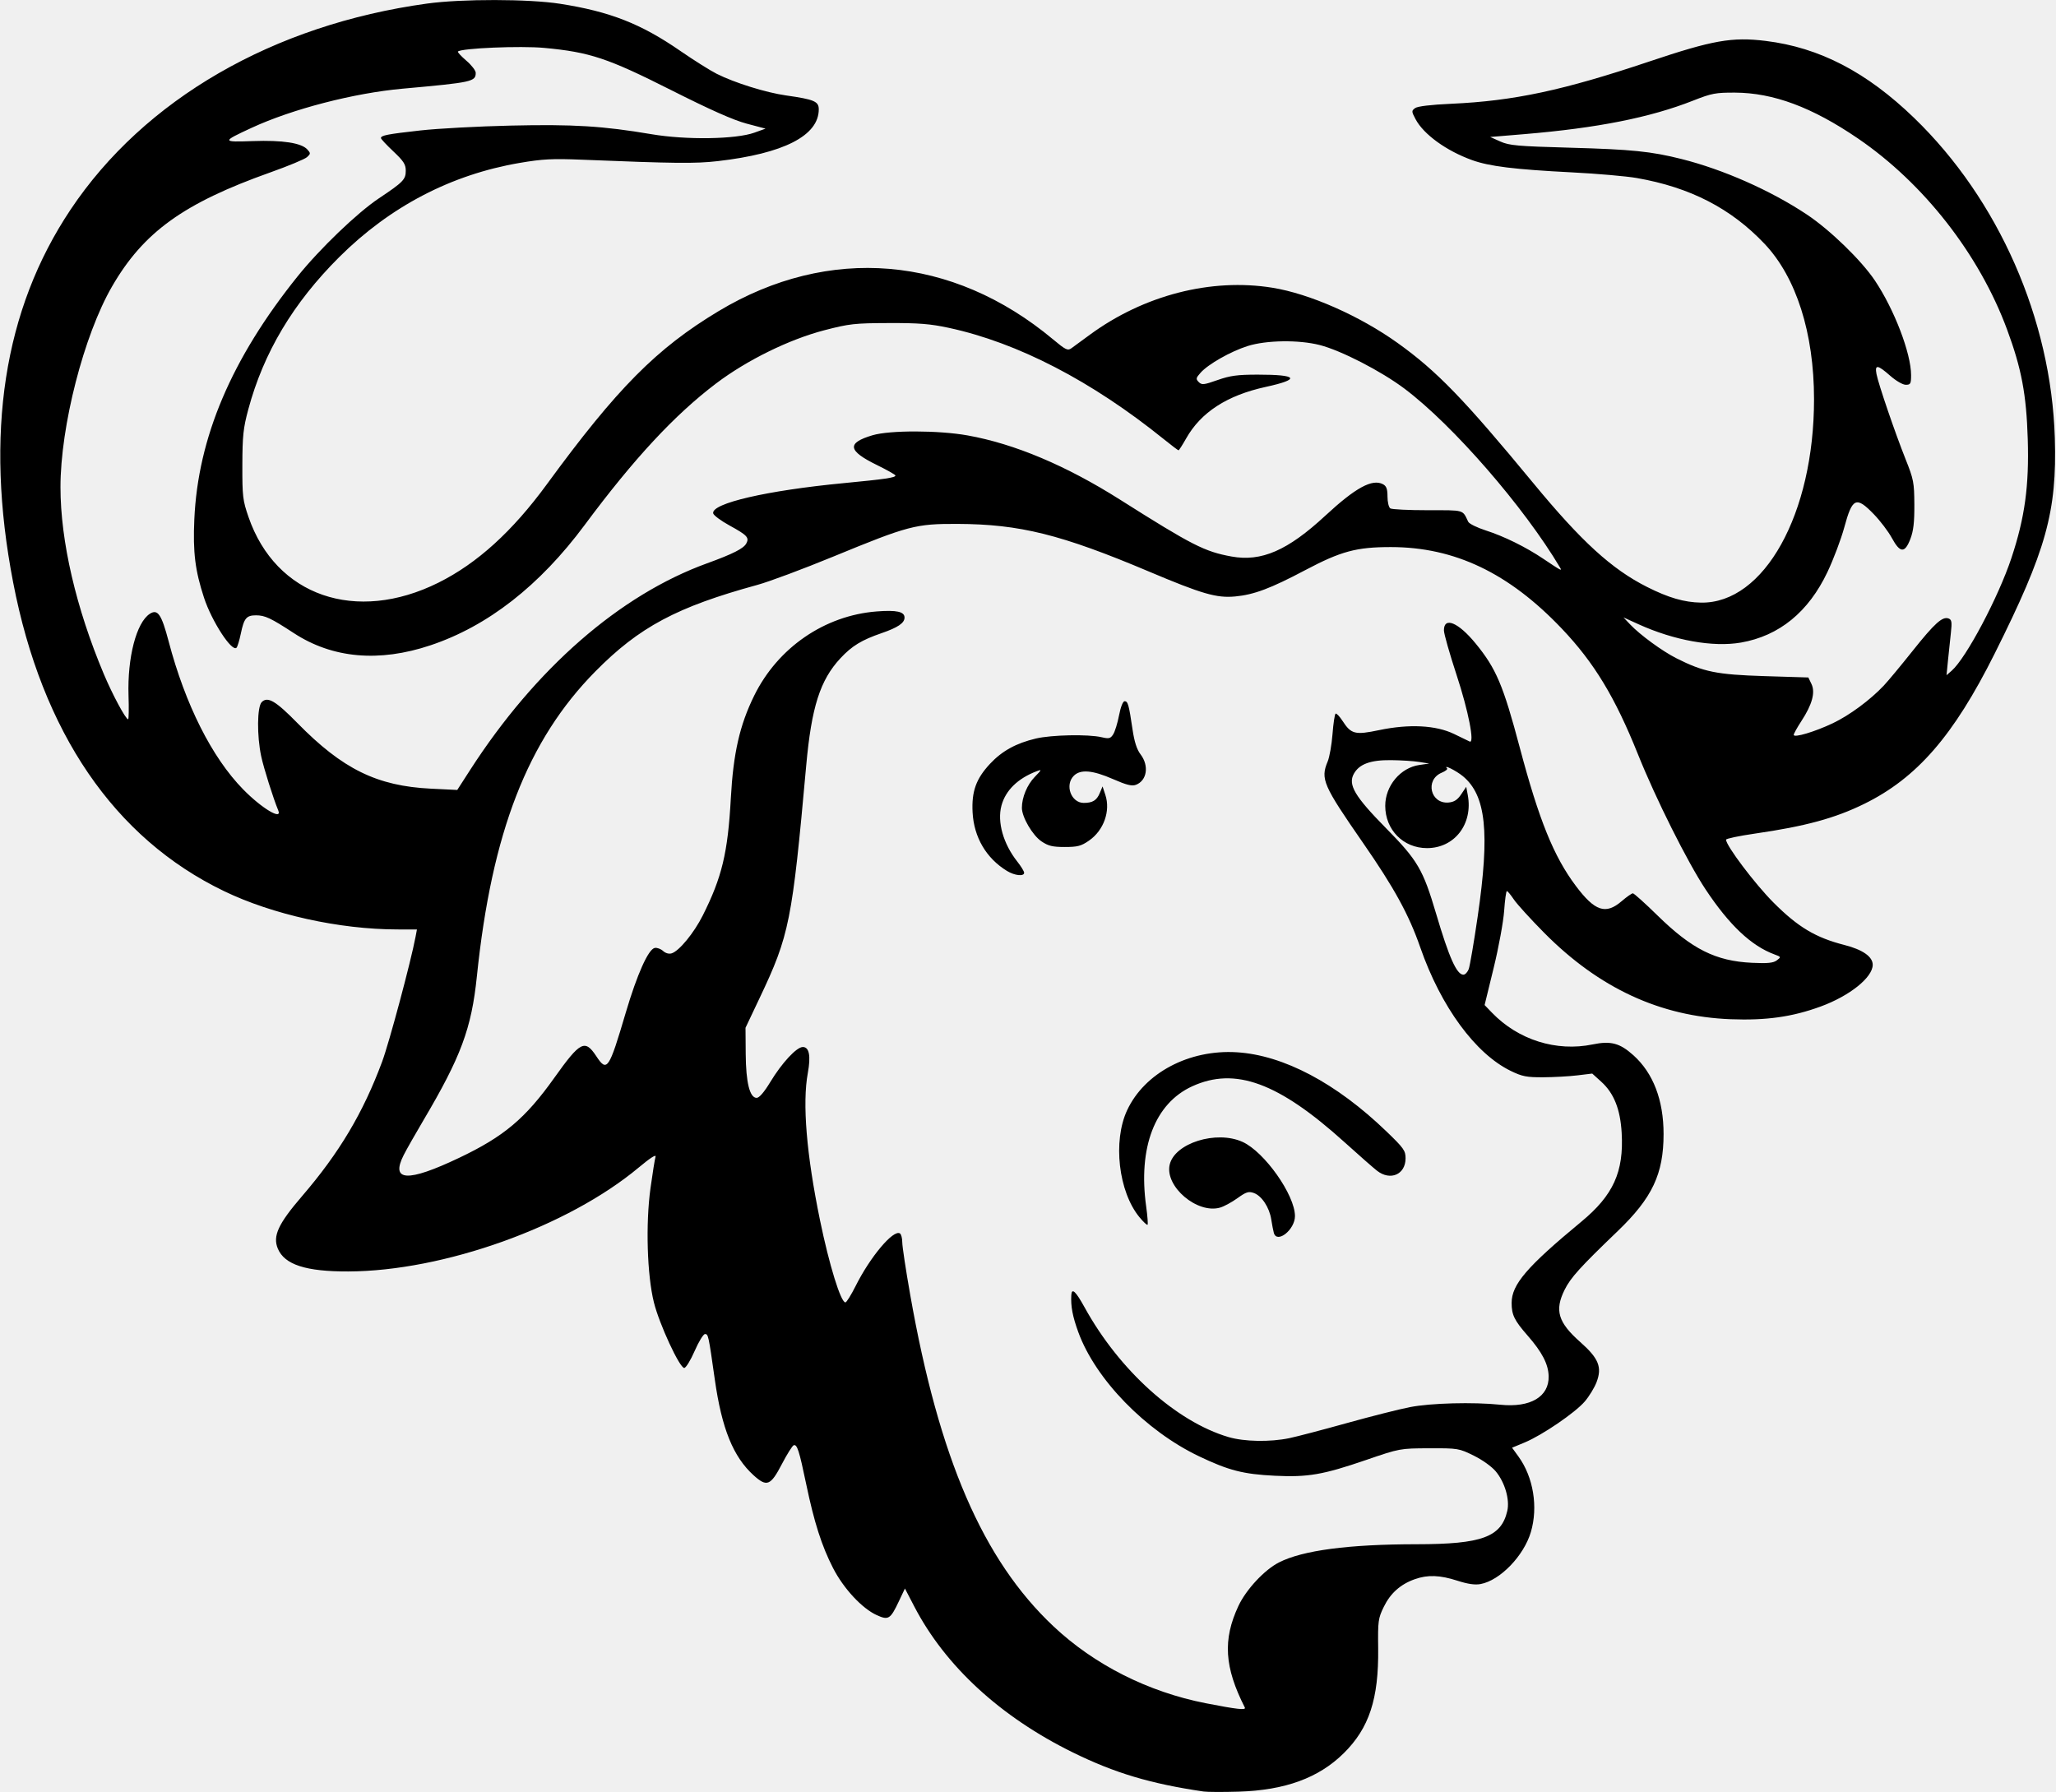
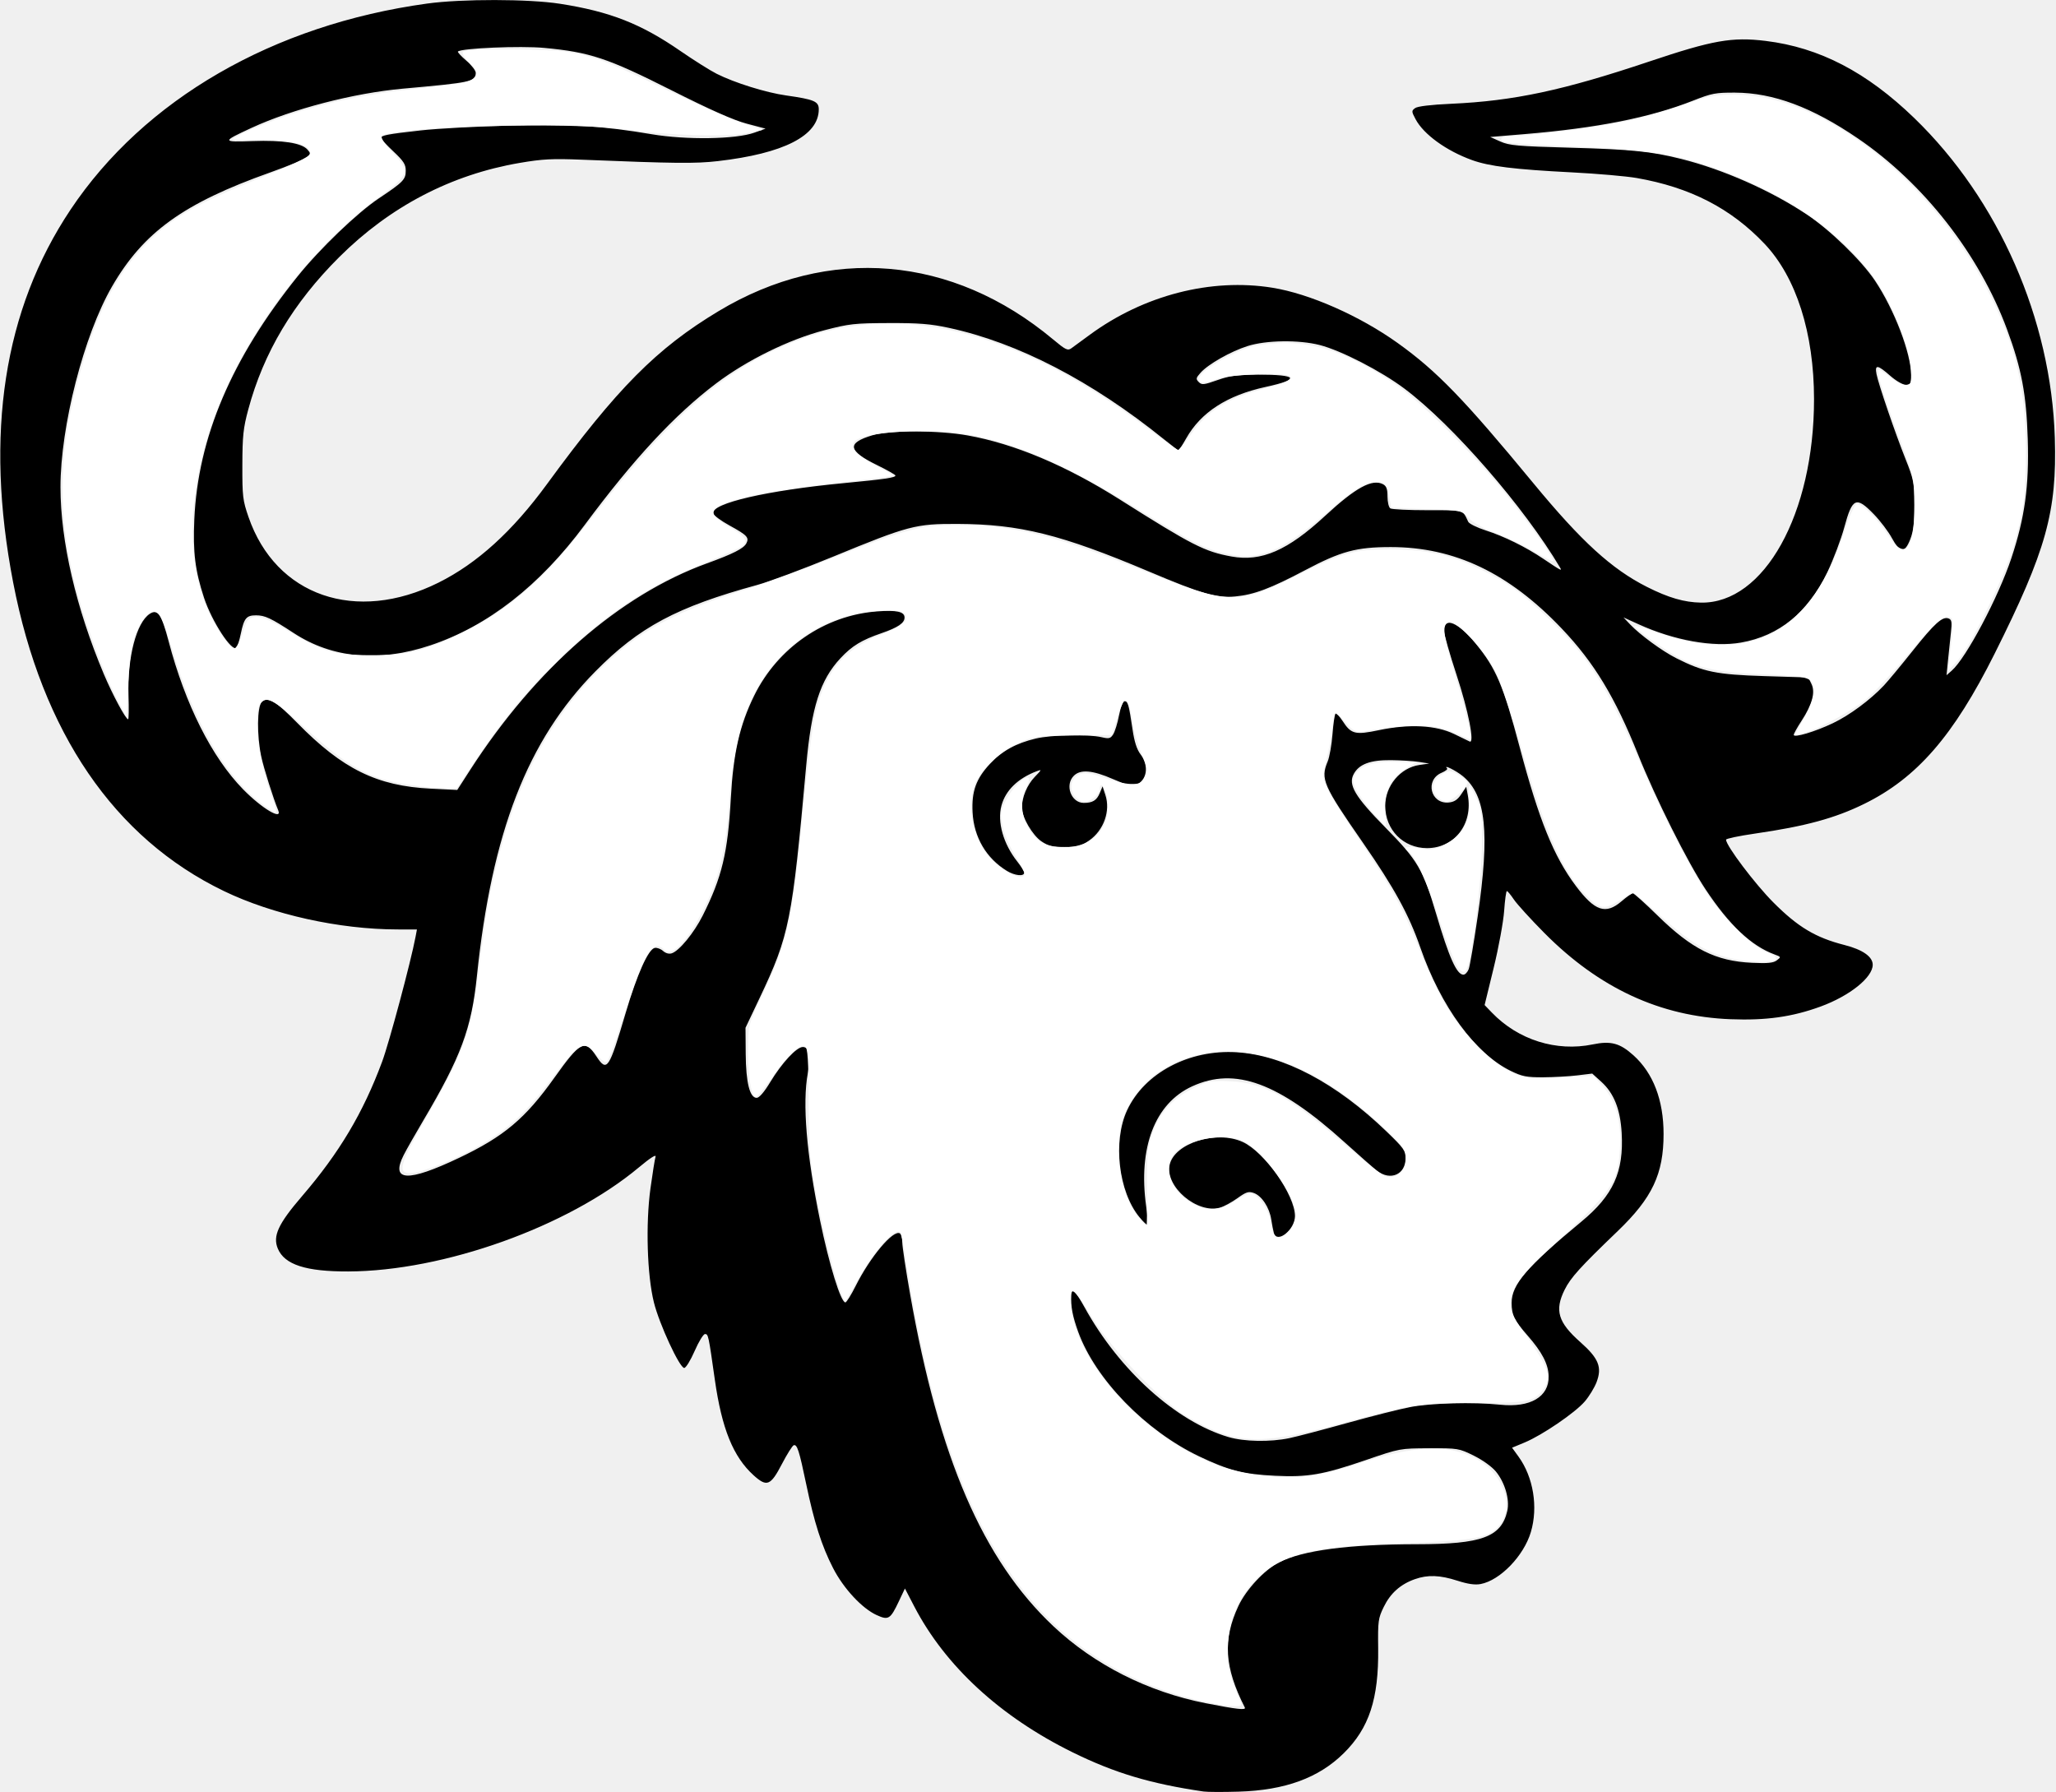
<svg xmlns="http://www.w3.org/2000/svg" width="911" height="794">
  <path d="M533.291 793.81c-23.503-3.442-39.39-8.195-58-17.352-32.045-15.77-56.437-38.228-70.163-64.604l-4.163-8-2.684 5.678c-3.747 7.924-4.605 8.466-9.74 6.153-6.542-2.948-14.77-11.804-19.441-20.922-5.014-9.79-8.344-20.208-11.88-37.168-3.096-14.848-4.018-17.716-5.529-17.212-.598.2-2.958 3.954-5.244 8.344-5.003 9.607-6.671 10.271-12.516 4.983-9.058-8.195-14.123-20.691-17.204-42.44-2.782-19.647-2.893-20.159-4.346-20.159-.726 0-2.791 3.38-4.59 7.511-1.798 4.131-3.876 7.511-4.617 7.511-2.059 0-11.058-19.455-13.434-29.042-3.018-12.178-3.694-34.713-1.516-50.574.908-6.61 1.915-12.894 2.238-13.965.374-1.24-2.333.493-7.452 4.769-31.4 26.228-86.436 45.92-128.719 46.055-18.757.06-28.223-3.01-31.187-10.114-2.327-5.576.153-10.95 10.725-23.242 16.52-19.209 27.055-36.899 35.486-59.585 3.13-8.422 12.739-44.315 14.813-55.331l.613-3.255-8.725-.017c-25.731-.052-55.154-6.565-76.789-17C50.62 371.39 18.637 324.55 5.82 258.038-6.858 192.244 1.611 137.27 31.264 92.883 63.92 43.998 121.108 10.95 189.257 1.579c15.37-2.113 45.012-2.07 58.845.087 22.119 3.449 35.857 8.826 53.289 20.857 5.995 4.137 13.268 8.715 16.163 10.173 7.947 4 21.776 8.316 30.737 9.591 12.494 1.778 14.5 2.63 14.5 6.158 0 11.657-15.503 19.598-44.807 22.953-9.89 1.132-18.967 1.036-60.193-.637-13.051-.53-17.397-.305-27.506 1.42-30.364 5.182-57.487 19.335-79.972 41.732-20.417 20.337-33.513 42.278-40.306 67.525-2.219 8.247-2.585 11.69-2.62 24.61-.036 13.862.174 15.641 2.724 23.034 12.079 35.024 47.61 47.3 84.18 29.086 17.141-8.537 32.753-22.713 48.044-43.623 31.07-42.49 48.591-60.16 76-76.645 48.888-29.406 103.634-24.8 148.263 12.475 5.597 4.674 6.513 5.117 8.135 3.931 1.005-.734 4.692-3.435 8.193-6 23.926-17.534 53.675-25.19 80.865-20.813 16.477 2.653 38.668 12.445 55.5 24.488 17.364 12.425 29.39 24.85 60.158 62.15 21.33 25.86 34.664 38.028 50.342 45.94 9.499 4.794 16.48 6.822 23.915 6.946 27.977.468 50.097-39.345 50.081-90.14-.009-29.307-7.879-54.016-21.926-68.843-14.896-15.722-32.956-25.02-56.631-29.155-4.622-.807-17.524-1.932-28.671-2.5-25.598-1.305-36.663-2.668-44.387-5.47-11.344-4.113-21.347-11.36-24.917-18.05-1.851-3.47-1.865-3.755-.237-4.956 1.093-.807 6.967-1.512 16-1.92 27.736-1.254 49.617-5.923 87.773-18.732 28.169-9.456 36.667-10.956 51.619-9.116 23.795 2.928 44.684 13.776 65.764 34.15 37.395 36.145 60.71 89.189 62.3 141.746.99 32.754-3.785 49.865-26.708 95.69-18.184 36.351-34.42 55.03-57.817 66.508-12.941 6.349-26.02 9.9-48.408 13.14-7.012 1.016-12.75 2.225-12.75 2.687 0 2.631 12.82 19.623 20.981 27.81 10.88 10.915 18.702 15.596 31.52 18.865 8.057 2.056 12.5 5.17 12.5 8.762 0 5.607-10.235 13.8-23.123 18.51-12.562 4.59-24.142 6.22-39.878 5.608-31.164-1.212-58.245-13.757-82.5-38.218-6.05-6.102-12.125-12.773-13.5-14.825-1.375-2.051-2.77-3.733-3.102-3.737-.33-.004-.876 3.936-1.212 8.756-.335 4.82-2.42 16.184-4.633 25.254l-4.024 16.492 3.236 3.36c11.64 12.09 28.555 17.416 44.7 14.077 7.996-1.654 12.006-.578 18.017 4.834 8.766 7.893 13.345 19.86 13.345 34.877 0 17.698-5.013 28.315-20.3 42.994-16.696 16.03-20.868 20.64-23.53 25.99-4.535 9.112-2.94 14.467 6.897 23.17 8.19 7.247 9.774 11.15 7.23 17.824-.921 2.414-3.262 6.247-5.204 8.518-4.251 4.974-18.869 14.95-26.619 18.168l-5.605 2.327 2.87 3.967c6.58 9.099 8.741 22.335 5.455 33.418-3.124 10.536-13.628 21.405-22.252 23.025-2.501.47-5.64.02-10.258-1.468-7.795-2.515-13.168-2.709-18.901-.683-6.34 2.24-10.793 6.2-13.73 12.212-2.508 5.134-2.66 6.247-2.512 18.434.27 22.41-3.987 35.354-15.293 46.506-11.09 10.938-25.99 16.374-46.575 16.99-6.875.207-13.85.178-15.5-.063zm18.285-37.207c-9.06-17.848-9.833-30.047-2.85-44.991 3.408-7.293 11.524-16.011 17.971-19.305 10.485-5.357 30.852-8.045 61.094-8.065 28.821-.019 37.398-3.174 40.075-14.744 1.16-5.018-1.049-12.635-5.076-17.503-1.76-2.126-5.93-5.119-9.77-7.01-6.558-3.23-6.978-3.3-19.715-3.257-13.001.044-13.028.049-28.014 5.187-19.094 6.548-25.759 7.7-40.41 6.983-13.972-.683-20.448-2.344-33.59-8.615-23.71-11.314-45.886-34.117-53.5-55.012-2.54-6.971-3.389-11.464-3.101-16.435.193-3.342 1.94-1.717 5.92 5.508 15.355 27.868 40.58 50.59 63.74 57.415 6.967 2.053 18.4 2.258 26.941.483 3.3-.686 14.754-3.688 25.453-6.67 10.7-2.983 23.3-6.17 28-7.084 9.277-1.803 28.018-2.299 40.047-1.06 13.305 1.372 21.612-3.524 21.405-12.614-.122-5.35-2.89-10.685-9.39-18.105-5.799-6.617-7.015-9.108-7.015-14.367 0-8.193 6.718-16.026 30.907-36.034 14.144-11.7 18.84-22.043 17.854-39.327-.598-10.486-3.427-17.588-9.022-22.65l-4.023-3.64-6.608.802c-3.634.44-10.433.819-15.108.841-7.345.035-9.297-.347-14.367-2.807-15.695-7.615-30.982-28.477-40.109-54.735-5.05-14.531-11.51-26.32-25.411-46.378-17.677-25.505-18.862-28.233-15.623-35.995.82-1.964 1.787-7.442 2.15-12.174.363-4.731.977-8.799 1.363-9.038.387-.24 1.782 1.23 3.1 3.263 3.787 5.842 5.538 6.28 16.187 4.044 13.308-2.794 25.184-2.183 33.21 1.708 3.3 1.6 6.404 3.103 6.898 3.34 2.329 1.118-.553-13.58-5.774-29.448-3.093-9.402-5.624-18.317-5.624-19.81 0-6.194 6.372-3.553 14.056 5.826 9.088 11.091 12.204 18.441 19.549 46.101 8.553 32.212 15.07 48.293 24.853 61.323 8.43 11.228 13.213 12.827 20.271 6.777 2.249-1.928 4.495-3.505 4.99-3.505.496 0 5.387 4.393 10.869 9.764 15.29 14.98 25.826 20.264 41.912 21.022 6.971.329 9.451.084 11-1.086 1.951-1.473 1.927-1.537-1-2.613-10.305-3.788-20.045-12.976-30.565-28.834-7.994-12.05-22.037-40.106-29.953-59.844-10.163-25.339-19.404-40.595-33.711-55.651-23.46-24.688-47.5-36.167-75.77-36.178-15.257-.006-22.079 1.83-37.956 10.223-15.382 8.13-22.702 10.88-31.045 11.659-8.23.769-14.627-1.081-38.237-11.057-38.85-16.414-57.226-20.986-84.763-21.089-18.597-.07-21.694.746-55.152 14.512-13.284 5.466-28.36 11.09-33.5 12.497-35.781 9.796-52.425 18.685-71.869 38.386-30.006 30.403-45.895 71.327-52.482 135.179-2.373 23.009-7.055 35.594-23.718 63.757-3.585 6.059-7.504 12.966-8.708 15.349-5.91 11.694 1.702 12.083 24.49 1.253 19.956-9.484 29.371-17.402 42.33-35.598 11.448-16.073 13.489-17.116 18.54-9.47 4.758 7.2 5.576 5.989 13.058-19.343 5.012-16.966 10.009-28.117 12.836-28.64 1.003-.187 2.658.417 3.678 1.341 1.126 1.021 2.63 1.434 3.833 1.051 3.33-1.058 9.86-9.013 13.75-16.747 8.517-16.935 11.127-27.823 12.443-51.905 1.094-20.018 3.937-32.504 10.375-45.567 10.467-21.237 31.182-35.472 54.236-37.27 8.855-.69 12.36.08 12.36 2.716 0 2.412-2.926 4.405-10.101 6.877-8.93 3.077-13.164 5.652-18.258 11.106-9.04 9.678-12.867 21.661-15.209 47.617-6.238 69.133-7.44 75.135-20.604 102.906l-6.288 13.264.087 11.516c.096 12.759 1.78 19.529 4.86 19.529 1.139 0 3.32-2.536 6.028-7.01 5.15-8.506 11.668-15.523 14.419-15.523 2.841 0 3.603 3.97 2.212 11.53-2.47 13.428-.597 36.06 5.4 65.21 4.074 19.805 9.208 36.426 11.251 36.426.494 0 2.533-3.268 4.53-7.261 6.483-12.963 16.715-25.115 19.63-23.311.573.355 1.043 2.134 1.043 3.953 0 1.82 1.58 12.27 3.511 23.225 12.777 72.484 32.195 117.44 63.44 146.876 18.13 17.08 41.973 29.125 67.55 34.126 13.839 2.706 17.92 3.156 17.284 1.904zm12.856-210.308c-.272-.963-.79-3.657-1.152-5.985-.826-5.32-4.236-10.476-7.748-11.712-2.285-.805-3.39-.452-7.237 2.315-2.497 1.795-5.952 3.67-7.678 4.166-10.105 2.902-24.476-9.273-22.356-18.94 2.106-9.604 20.685-15.45 32.31-10.166 9.714 4.416 23.22 23.535 23.22 32.873 0 6.021-7.972 12.367-9.36 7.45zm-59.546-6.958c-9.29-11.28-11.868-33.692-5.453-47.42 7.729-16.54 27.475-26.97 48.582-25.662 20.695 1.283 44.056 13.64 66.324 35.086 7.673 7.39 8.463 8.502 8.458 11.906-.011 7.169-6.719 10.104-12.621 5.522-1.587-1.231-8.06-6.914-14.385-12.628-29.308-26.475-48.514-33.524-67.557-24.793-16.527 7.577-24.002 27.097-20.376 53.208.587 4.225.864 7.886.615 8.135-.248.25-1.862-1.26-3.587-3.354zm-58.692-153.422c-9.194-5.614-14.666-14.931-15.244-25.953-.486-9.282 1.53-14.894 7.739-21.542 5.307-5.682 11.538-9.11 20.333-11.187 6.917-1.633 23.138-1.958 29.06-.581 3.316.771 3.962.612 5.171-1.276.76-1.186 1.926-4.973 2.59-8.416.72-3.73 1.718-6.259 2.47-6.259 1.455 0 1.891 1.554 3.5 12.464.82 5.552 1.9 8.91 3.576 11.11 3.837 5.038 2.832 11.603-2.061 13.466-1.799.685-4.161.096-10.19-2.54-9.046-3.954-14.4-4.403-17.347-1.452-4.097 4.103-1.187 12.018 4.418 12.018 3.905 0 5.724-1.108 7.066-4.306l1.262-3.005 1.24 3.764c2.35 7.133-.714 15.718-7.224 20.236-3.492 2.424-5.066 2.84-10.75 2.84-5.45 0-7.328-.455-10.352-2.504-3.96-2.684-8.66-10.745-8.66-14.852 0-4.619 2.332-10.22 5.7-13.694 3.155-3.252 3.21-3.417.832-2.511-8.339 3.174-13.77 8.483-15.584 15.229-1.947 7.24.8 16.935 7.031 24.814 1.662 2.101 3.021 4.319 3.021 4.928 0 1.73-4.181 1.295-7.597-.791zm204.585 43.492c.516-1.359 2.304-11.849 3.975-23.311 5.435-37.298 3.703-53.694-6.568-62.173-3.033-2.503-8.964-5.417-6.977-3.427.338.339-.745 1.19-2.409 1.89-7.543 3.176-4.968 13.986 3.144 13.199 2.41-.234 3.875-1.2 5.508-3.637l2.225-3.318.68 3.631c2.402 12.825-5.82 23.535-18.066 23.535-10.497 0-18.5-8.108-18.5-18.743 0-8.855 6.713-16.884 15.132-18.099l4.368-.63-4.5-.718c-2.475-.395-8.1-.751-12.5-.791-9.08-.083-14.025 1.742-16.414 6.057-2.669 4.82.405 10.023 14.194 24.022 14.097 14.313 16.47 18.36 22.258 37.95 5.768 19.523 9.13 27.034 12.102 27.034.775 0 1.832-1.112 2.348-2.47zm-527.51-70.385c-2.124-5.054-6.434-18.732-7.53-23.896-1.95-9.183-1.823-21.969.236-24.035 2.618-2.625 6.161-.543 15.785 9.27 20.025 20.421 35.296 27.928 59.19 29.095l11.657.57 5.694-8.84c28.976-44.981 66.314-77.551 104.99-91.581 11.475-4.163 16.188-6.55 17.397-8.813 1.383-2.588.37-3.672-7.425-7.94-3.823-2.092-7.089-4.52-7.257-5.397-.85-4.422 23.763-10.119 57.785-13.374 18.348-1.756 23.013-2.444 22.973-3.387-.015-.352-3.71-2.443-8.21-4.646-12.96-6.345-13.467-9.765-1.952-13.187 7.657-2.275 29.265-2.234 42.19.081 20.773 3.722 43.617 13.35 67.471 28.44 32.026 20.258 37.476 23.037 49.442 25.21 13.23 2.402 24.878-2.669 41.496-18.065 13.452-12.463 20.862-16.5 25.61-13.955 1.513.81 1.98 2.1 1.98 5.473 0 2.43.562 4.776 1.25 5.222.688.446 8.171.81 16.63.81 16.462 0 15.289-.335 17.883 5.106.42.88 3.908 2.608 7.75 3.84 8.132 2.608 17.702 7.319 25.487 12.549 7.934 5.329 8.459 5.606 7.474 3.947-15.985-26.935-47.572-63.263-68.974-79.327-10.358-7.774-28.045-16.879-37.5-19.303-9.287-2.382-23.745-2.18-32 .445-7.519 2.391-17.465 8.039-20.823 11.822-2.075 2.338-2.161 2.78-.81 4.134 1.353 1.354 2.243 1.26 8.324-.884 5.59-1.97 8.778-2.401 17.81-2.408 17.829-.014 19.165 2.034 3.55 5.44-17.137 3.737-28.728 11.244-35.274 22.843-1.632 2.892-3.148 5.258-3.367 5.258-.22 0-3.15-2.22-6.512-4.933-31.946-25.78-64.72-42.755-95.25-49.334-8.211-1.77-13.296-2.176-26.648-2.13-15.141.051-17.488.313-28.5 3.18-15.64 4.072-34.339 13.26-47.979 23.574-18.365 13.888-36.462 33.374-58.224 62.694-19.98 26.918-42.947 44.842-68.35 53.342-22.816 7.635-43.427 5.789-60.582-5.427-10.129-6.622-12.758-7.86-16.693-7.86-4.28 0-5.325 1.252-6.75 8.08-.625 2.992-1.476 5.807-1.893 6.256-1.999 2.151-10.984-11.645-14.428-22.155-3.94-12.02-4.937-20.088-4.29-34.677 1.61-36.24 16.474-71.232 45.731-107.653 9.84-12.25 26.454-28.205 36.01-34.585 10.83-7.23 11.948-8.379 11.948-12.272 0-2.794-.946-4.266-5.5-8.559-3.025-2.851-5.5-5.505-5.5-5.897 0-1.194 2.921-1.758 17.5-3.383 7.7-.858 25.7-1.826 40-2.151 27.782-.631 40.835.168 62.436 3.824 15.35 2.598 37.306 2.265 45.523-.69L339.208 57l-8.4-2.226c-5.822-1.543-16.084-6.102-33.458-14.865-28.103-14.176-36.014-16.805-56.226-18.689-10.53-.981-36.736.128-38.224 1.618-.25.25 1.423 2.065 3.718 4.032 2.295 1.968 4.173 4.388 4.173 5.38 0 3.933-1.512 4.262-32.353 7.04-21.653 1.949-48.954 9.027-66.965 17.36-13.268 6.14-13.25 6.354.516 5.863 13.21-.472 21.574.812 24.197 3.715 1.498 1.657 1.486 1.916-.155 3.403-.977.886-8.293 3.928-16.258 6.761-38.448 13.675-56.186 26.46-70.127 50.54-12.496 21.586-22.863 61.956-22.849 88.977.013 23.916 6.892 53.564 19.207 82.775 3.868 9.174 9.704 20.028 10.77 20.03.285 0 .364-4.73.176-10.513-.546-16.844 3.475-32.324 9.404-36.204 3.511-2.298 5.209.17 8.365 12.165 7.371 28.011 19.18 51.48 33.009 65.598 8.298 8.472 17.518 13.967 15.54 9.262zm688.88-38.58c7.338-3.489 16.498-10.258 22.542-16.657 1.87-1.98 7.606-8.883 12.747-15.341 9.811-12.326 13.261-15.43 15.983-14.385 1.373.528 1.539 1.583 1 6.37a1084.51 1084.51 0 00-1.285 12.246l-.641 6.51 2.29-2.004c6.412-5.604 20.72-32.613 26.48-49.982 5.938-17.906 7.856-31.9 7.219-52.668-.608-19.823-2.769-31.25-9.183-48.578-12.305-33.24-36.897-64.724-66.111-84.639-20.238-13.795-37.418-20.198-54.399-20.273-8.577-.038-10.374.303-18.5 3.51-19.08 7.533-42.544 12.192-75 14.893l-15 1.249 4.5 2.012c3.974 1.776 7.6 2.097 31 2.744 27.168.75 35.781 1.623 49.18 4.984 18.609 4.668 39.564 13.937 55.597 24.593 10.292 6.841 24.173 20.305 30.192 29.284 8.584 12.805 16.031 32.275 16.031 41.91 0 3.826-.248 4.276-2.36 4.276-1.327 0-4.344-1.75-6.903-4.006-5.575-4.915-6.891-5.077-6.066-.75.846 4.436 8.276 26.18 12.919 37.804 3.531 8.843 3.803 10.257 3.855 20.03.041 7.901-.4 11.698-1.778 15.272-2.448 6.355-4.543 6.241-8.177-.446-1.555-2.862-5.14-7.594-7.965-10.516-7.872-8.139-9.558-7.397-13.122 5.777-1.405 5.193-4.76 14.097-7.456 19.787-8.4 17.73-21.38 28.32-38.33 31.27-12.348 2.15-29.55-.925-45.376-8.111l-6.69-3.038 2.975 3.13c4.408 4.64 14.209 11.807 20.467 14.968 12.007 6.063 17.928 7.265 38.996 7.916l19.49.603 1.379 2.887c1.783 3.733.338 9.07-4.434 16.375-1.883 2.884-3.424 5.66-3.424 6.169 0 1.42 9.36-1.37 17.359-5.174z" />
+   <path d="M116.648 356.601c-16.378-11.883-30.544-36.088-40.251-68.774-2.272-7.65-4.916-14.693-5.875-15.653-2.337-2.337-4.979-1.132-7.885 3.596-3.8 6.185-5.114 12.396-5.849 27.662l-.685 14.24-3.847-7.234c-5.104-9.598-13.482-31.608-17.369-45.63-9.892-35.687-9.58-64.217 1.108-101.46 7.722-26.908 16.843-43.88 30.815-57.338 10.47-10.086 21.648-16.38 47.578-26.793 14.932-5.996 22.727-9.728 22.972-10.997.758-3.92-6.468-6.034-20.89-6.114-7.36-.04-13.382-.207-13.382-.368 0-.928 13.092-6.664 23.397-10.251 16.867-5.871 36.049-9.913 57.489-12.115 21.475-2.204 24.932-2.936 26.637-5.638 1.005-1.595.467-2.812-2.682-6.061-2.526-2.607-3.466-4.359-2.618-4.882 2.392-1.479 39.603-1.149 47.598.422 11.823 2.323 16.677 4.217 42.283 16.503 13.084 6.278 28.053 12.861 33.263 14.63l9.472 3.215-6.915 1.435c-8.967 1.862-36.024 1.014-54.852-1.72-23.794-3.453-102.436-1.23-106.957 3.023-.643.605 1.188 3.463 4.461 6.962 8.356 8.933 7.949 10.158-6.938 20.897-5.234 3.776-14.87 12.281-21.415 18.9-54.868 55.497-75.587 131.528-47.41 173.98 2.326 3.503 4.942 6.37 5.814 6.37.886 0 2.54-3.018 3.75-6.84 1.951-6.162 2.52-6.874 5.746-7.19 2.59-.255 6.245 1.266 13.223 5.505 15.93 9.675 21.439 11.363 37.318 11.433 16.673.074 24.562-1.838 41.038-9.946 21.967-10.81 36.564-23.895 59.162-53.032 35.97-46.378 60.983-67.036 94.878-78.356 43.457-14.514 94.456-.783 148.45 39.967 7.605 5.74 14.214 10.436 14.688 10.436.473 0 3.05-3.122 5.727-6.937 7.39-10.536 16.308-16.059 32.72-20.263 9.003-2.306 12.543-4.105 11.038-5.61-1.607-1.607-26.487-.664-31.672 1.2-6.46 2.324-8.474 2.36-8.474.149 0-2.411 6.358-6.996 15.882-11.453 6.527-3.054 10.082-3.899 18.407-4.372 16.662-.948 31.584 4.14 52.13 17.772 11.26 7.471 35.183 31.149 49.2 48.693 11.266 14.103 22.046 29.335 21.293 30.089-.271.27-3.972-1.609-8.225-4.178-4.252-2.568-12.014-6.302-17.247-8.296-5.807-2.213-10.552-4.875-12.173-6.828-2.585-3.116-3.083-3.218-18.42-3.797l-15.764-.595-.68-4.203c-.96-5.933-1.964-7.097-6.123-7.097-4.653 0-9.876 3.252-21.779 13.558-19.393 16.792-28.977 20.961-42.534 18.503-10.018-1.817-16.566-4.99-38.946-18.873-31.771-19.71-53.372-29.453-75.186-33.914-17.616-3.602-49.78-1.817-52.71 2.925-1.656 2.678 1.144 5.793 9.15 10.177l8.49 4.65-5.24.833c-2.88.457-15.072 1.963-27.092 3.346-12.019 1.383-26.985 3.816-33.258 5.408-16.995 4.31-18.338 6.974-6.833 13.557 6.716 3.842 7.93 5.821 5.04 8.22-.877.727-8.504 4.152-16.95 7.61-25.748 10.542-42.44 21.628-63.965 42.478-14.857 14.393-24.701 26.238-36.814 44.296l-8.549 12.746-5.353.005c-8.515.007-21.872-2.026-28.909-4.402-10.227-3.453-19.08-9.447-33.353-22.581-13.62-12.533-17.357-14.403-19.771-9.892-2.965 5.54-.123 26.133 5.735 41.55 1.276 3.36 1.917 6.108 1.424 6.108-.493 0-2.984-1.514-5.536-3.365z" fill="#fff" />
+   <path d="M534.28 754.105c-28.48-6.058-53.339-19.671-72.28-39.58-29.855-31.385-48.747-79.73-60.265-154.223-1.158-7.493-2.408-13.926-2.777-14.295-2.392-2.392-11.186 7.466-19.195 21.52l-5.379 9.436-1.896-4.538c-2.635-6.306-8.346-29.474-11.468-46.523-2.098-11.45-2.631-18.959-2.7-37.964-.065-18.15-.441-23.81-1.61-24.2-2.772-.924-7.282 3.198-14.023 12.818-3.66 5.224-7.094 9.498-7.63 9.498-2.111 0-3.585-8.069-3.585-19.629 0-12.08.027-12.195 5.91-24.668 11.64-24.675 13.551-33.264 18.467-82.98 1.65-16.682 3.838-34.598 4.864-39.813 3.917-19.915 12.227-30.737 28.694-37.367 10.284-4.14 12.933-6.143 11.854-8.957-.839-2.185-5.323-2.685-15.116-1.687-22.771 2.32-43.04 17.096-53.086 38.697-5.485 11.794-8.376 25.16-9.978 46.129-1.56 20.4-4.19 32.054-10.004 44.327-7.65 16.15-15.098 24.383-18.75 20.731-4.744-4.743-8.295.424-15.798 22.99-8.232 24.757-9.002 26.764-10.276 26.764-.642 0-2.52-1.606-4.17-3.569-5.342-6.348-7.425-5.211-19.316 10.535-11.618 15.386-18.89 22.202-31.65 29.667-10.099 5.908-26.014 12.388-30.912 12.586-6.299.254-5.27-3.61 6.392-24.005 17.354-30.349 19.892-37.633 23.903-68.631 3.234-24.985 4.236-30.61 8.454-47.428 10.204-40.698 28.805-71.435 56.676-93.652 11.79-9.4 26.773-16.604 49.506-23.806 10.562-3.346 30.623-10.588 44.58-16.093 29.88-11.786 36.269-13.463 51.378-13.486 26.052-.04 43.1 4.053 82.594 19.834 39.204 15.665 42.49 15.765 69.698 2.12 19.316-9.688 24.951-11.27 40.04-11.246 16.147.026 26.818 2.267 39.303 8.254 12.988 6.228 19.099 10.554 31.104 22.02 18.14 17.327 26.004 29.782 41.702 66.055 10.212 23.595 21.958 46.25 30.07 57.995 7.158 10.364 19.39 22.112 25.218 24.22 9.099 3.29 2.293 5.494-10.98 3.555-12.935-1.89-21.356-6.428-35.348-19.05-6.542-5.9-12.277-10.748-12.745-10.771-.468-.024-3.297 1.508-6.286 3.404-6.526 4.139-8.8 3.772-14.7-2.368-10.585-11.015-17.602-26.84-28.169-63.527-4.334-15.048-9.568-30.838-11.63-35.09-4.463-9.2-17.2-23.053-20.602-22.405-3.633.693-3.228 4.687 2.353 23.226 2.92 9.7 5.689 20.17 6.154 23.268l.844 5.633-5.51-2.438c-10.753-4.756-17.42-5.027-40.246-1.634-5.408.804-5.803.66-9.6-3.485-2.179-2.378-4.286-4.323-4.683-4.323-.397 0-1.047 3.078-1.445 6.84-.398 3.761-1.553 10.136-2.568 14.166-1.74 6.917-1.715 7.616.455 12.49 1.264 2.84 7.388 12.656 13.609 21.815 15.005 22.095 19.988 31.134 27.194 49.324 3.318 8.378 8.438 19.34 11.376 24.36 7.213 12.32 19.846 25.459 28.606 29.748 6.737 3.3 7.161 3.35 22.008 2.69l15.138-.673 4.173 4.62c5.697 6.306 8.276 15.56 7.586 27.217-.938 15.822-3.24 19.104-31.684 45.145-17.959 16.442-20.516 23.361-12.649 34.225 12.683 17.514 14.445 22.179 10.424 27.596-4.184 5.637-6.484 6.101-30.292 6.12-24.976.02-27.122.357-61.813 9.707-34.482 9.294-44.671 8.691-66.17-3.915-11.03-6.467-32.888-29.263-41.402-43.178-8.955-14.637-10.615-15.582-9.703-5.527 1.728 19.054 19.595 43.308 43.88 59.567 13.65 9.138 26.318 13.931 41.332 15.639 14.994 1.705 24.687.368 44.81-6.178 23.325-7.589 38.799-7.818 50.621-.751 10.676 6.381 15.427 19.416 10.063 27.604-4.36 6.654-10.4 7.987-41.097 9.071-33.362 1.178-46.473 3.122-57.074 8.46-14.266 7.183-23.044 22.013-23.056 38.952-.006 8.42.51 10.485 5.723 22.898.735 1.752.24 2.067-3.12 1.985-2.196-.053-7.74-.894-12.32-1.868zm38.004-210.04c1.015-1.448 1.845-4.136 1.845-5.972 0-8.753-15.95-30.223-24.564-33.066-9.548-3.151-25.735.6-29.879 6.924-4.491 6.854-.104 16.915 9.517 21.823 6.082 3.103 11.95 2.528 18.31-1.794 2.512-1.707 5.467-3.104 6.565-3.104 3.126 0 7.848 6.54 8.774 12.15 1.084 6.572 2.515 8.388 5.393 6.848 1.207-.646 3.024-2.36 4.039-3.809zM508.239 526.2c-.101-13.525.307-18.195 2.023-23.114 3.365-9.645 9.17-16.306 17.998-20.652 7.008-3.45 8.464-3.737 16.954-3.34 15.483.725 27.177 7.396 53.773 30.674 6.802 5.954 13.63 11.142 15.175 11.53 4.72 1.184 8.736-2.38 8.736-7.754 0-4.158-.846-5.382-9.344-13.5-35.72-34.127-73.578-43.344-100.88-24.56-6.696 4.607-12.96 13.063-15.261 20.6-4.062 13.306-.938 33.51 6.587 42.606 2.03 2.454 3.843 4.46 4.029 4.46.186 0 .28-7.627.21-16.95zm-54.28-139.17c-.016-.818-1.868-4.372-4.115-7.898-2.246-3.526-4.717-9.24-5.491-12.698-1.298-5.8-1.187-6.726 1.438-11.965 2.749-5.483 8.61-11.139 10.051-9.698.386.386-.14 2.331-1.17 4.322-2.535 4.903-2.354 11.214.48 16.77 3.552 6.962 7.988 9.57 16.27 9.564 13.752-.008 21.5-9.47 18.938-23.124-.73-3.893-3.064-6.053-3.064-2.837 0 2.448-3.845 5.744-6.7 5.744-4.021 0-7.133-5.144-5.404-8.937 1.921-4.217 5.929-4.692 13.989-1.657 3.87 1.457 9.165 2.698 11.766 2.756 4.016.09 4.965-.38 6.284-3.11 1.366-2.828 1.204-4.045-1.346-10.11-1.594-3.792-3.29-9.571-3.769-12.842-1.165-7.956-2.73-11.971-4.124-10.578-.61.611-2.063 4.23-3.227 8.042l-2.117 6.932-17.247.18c-16.342.172-17.642.363-24.742 3.642-8.693 4.014-17.37 12.827-19.234 19.533-2.577 9.28-.496 20.362 5.432 28.915 4.913 7.09 17.195 13.592 17.102 9.053z" fill="#fff" />
+   <path d="M646.255 429.136c-1.123-1.24-4.892-10.851-8.374-21.355-5.83-17.585-10.879-28.765-13.807-30.575-2.904-1.794-.684-2.452 4.614-1.367 5.128 1.05 6.452.858 11.597-1.693 7.838-3.884 11.594-10.82 10.737-19.829-.326-3.435-.334-6.245-.018-6.245.317 0 1.75 2.543 3.186 5.65 2.333 5.053 2.587 7.413 2.404 22.303-.206 16.775-4.876 51.948-7.206 54.277-.661.662-1.894.203-3.133-1.166zM608.004 359.67c-3.06-3.435-6.341-8.035-7.292-10.223-1.53-3.519-1.516-4.304.113-6.79 2.443-3.73 9.038-5.537 18.505-5.074l7.732.379-4.498 2.796c-6.444 4.006-9.641 10.842-8.815 18.846.358 3.471.464 6.31.235 6.31-.23 0-2.92-2.81-5.98-6.244z" fill="#fff" />
+   <path d="M636.621 352.878c-2.836-3.134-1.566-7.833 2.716-10.047 3.009-1.556 3.674-1.492 7.12.69 2.09 1.323 3.8 2.832 3.8 3.353 0 1.993-7.01 8.335-9.214 8.335-1.272 0-3.262-1.049-4.422-2.33zM799.483 318.082c2.32-4.222 4.22-9.27 4.22-11.216 0-6.75-1.24-7.213-21.412-7.994-19.467-.753-28.543-2.474-37.786-7.164-6.064-3.076-21.013-13.699-20.293-14.42.241-.24 4.768 1.095 10.06 2.968 41.763 14.778 68.482.134 83.262-45.634 1.875-5.807 4.115-10.829 4.978-11.16 2.099-.805 9.092 5.99 14.086 13.69 7.482 11.532 11.73 6.666 11.682-13.382-.028-11.612-.203-12.363-7.327-31.522-6.723-18.079-9.805-28.548-8.404-28.548.31 0 2.614 1.63 5.12 3.621 2.524 2.006 5.648 3.465 7.003 3.271 2.167-.31 2.408-1.068 2.11-6.632-.39-7.29-4.704-20.075-10.581-31.363-12.295-23.611-39.039-44.276-74.183-57.32-18.237-6.768-31.543-8.916-63.66-10.274-15.661-.663-29.673-1.537-31.137-1.943-3.917-1.085-2.037-2.846 3.037-2.846 7.317 0 34.517-3.418 47.8-6.006 6.87-1.339 18.913-4.67 26.764-7.403 12.679-4.414 15.419-4.958 24.518-4.867 38.628.384 87.157 38.4 111.861 87.63 11.943 23.798 16.477 43.152 16.462 70.27-.01 18.806-1.024 26.695-5.397 41.974-3.747 13.092-19.124 44.58-24.882 50.949l-4.301 4.758.581-4.758c1.827-14.957 1.96-18.256.763-18.995-2.857-1.766-6.67 1.443-18.346 15.44-6.744 8.083-15.157 17.176-18.696 20.206-6.355 5.44-22.333 14.085-28.794 15.577l-3.328.769z" fill="#fff" />
</svg>
